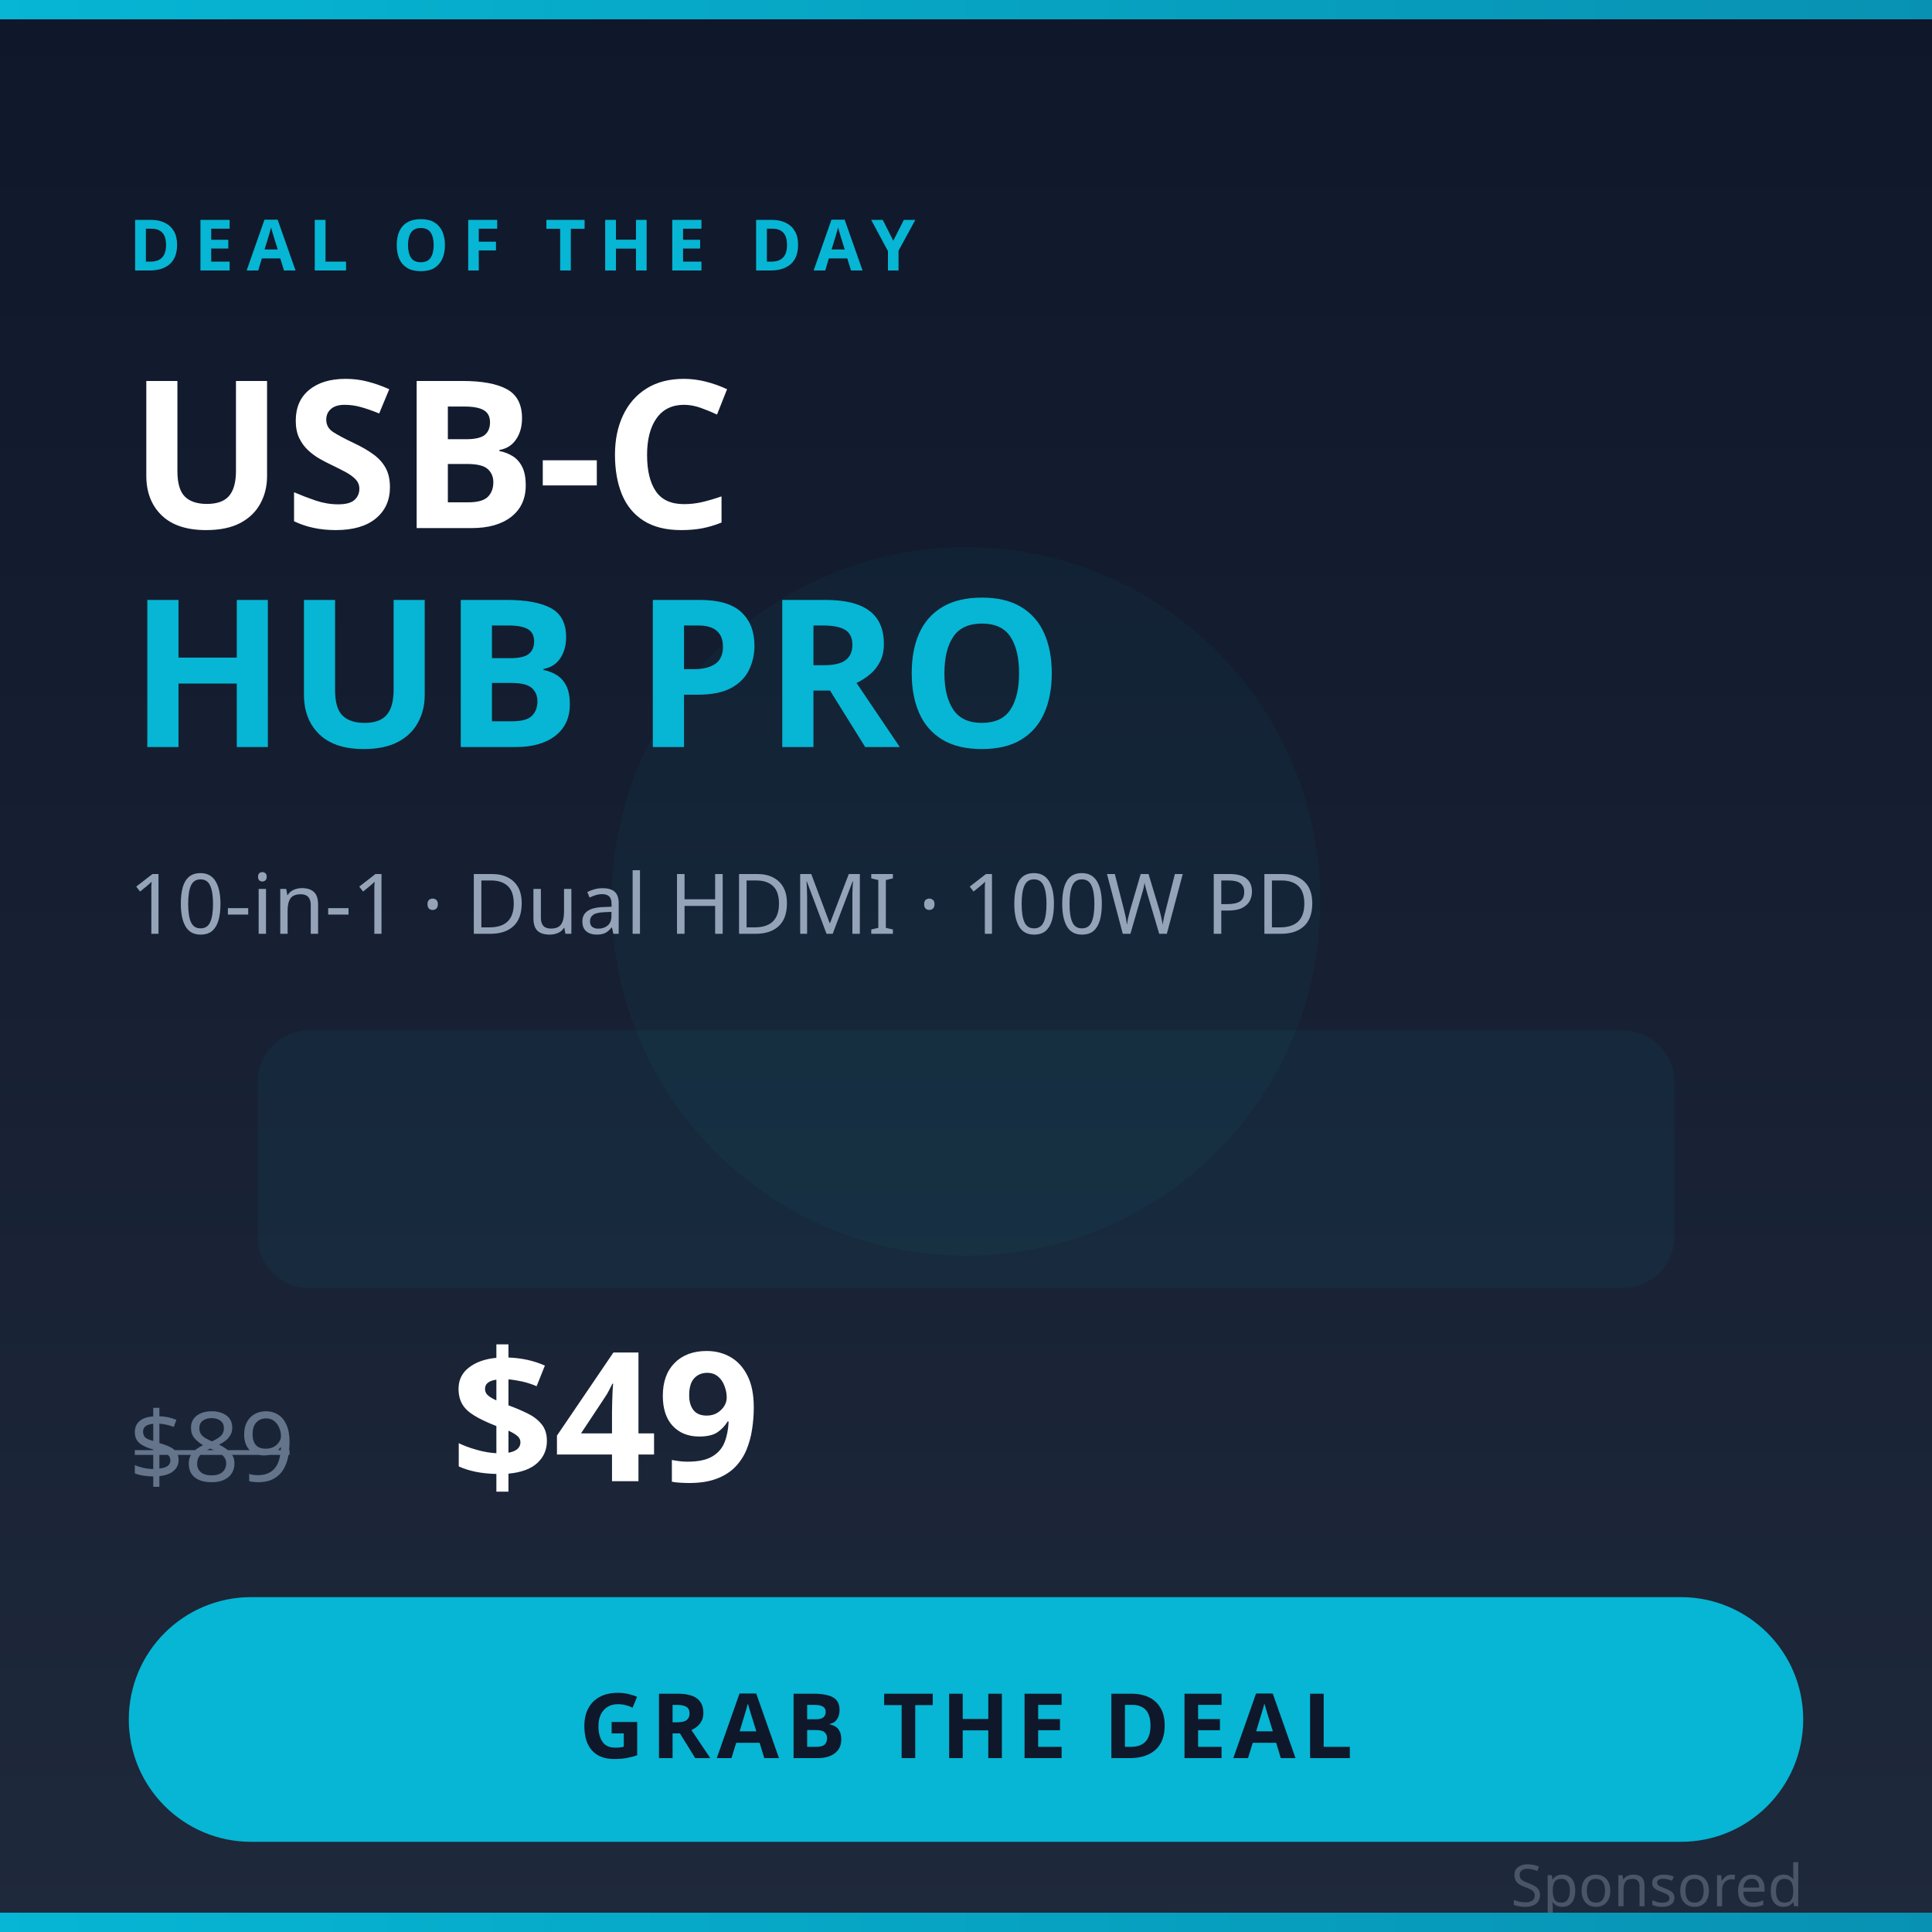
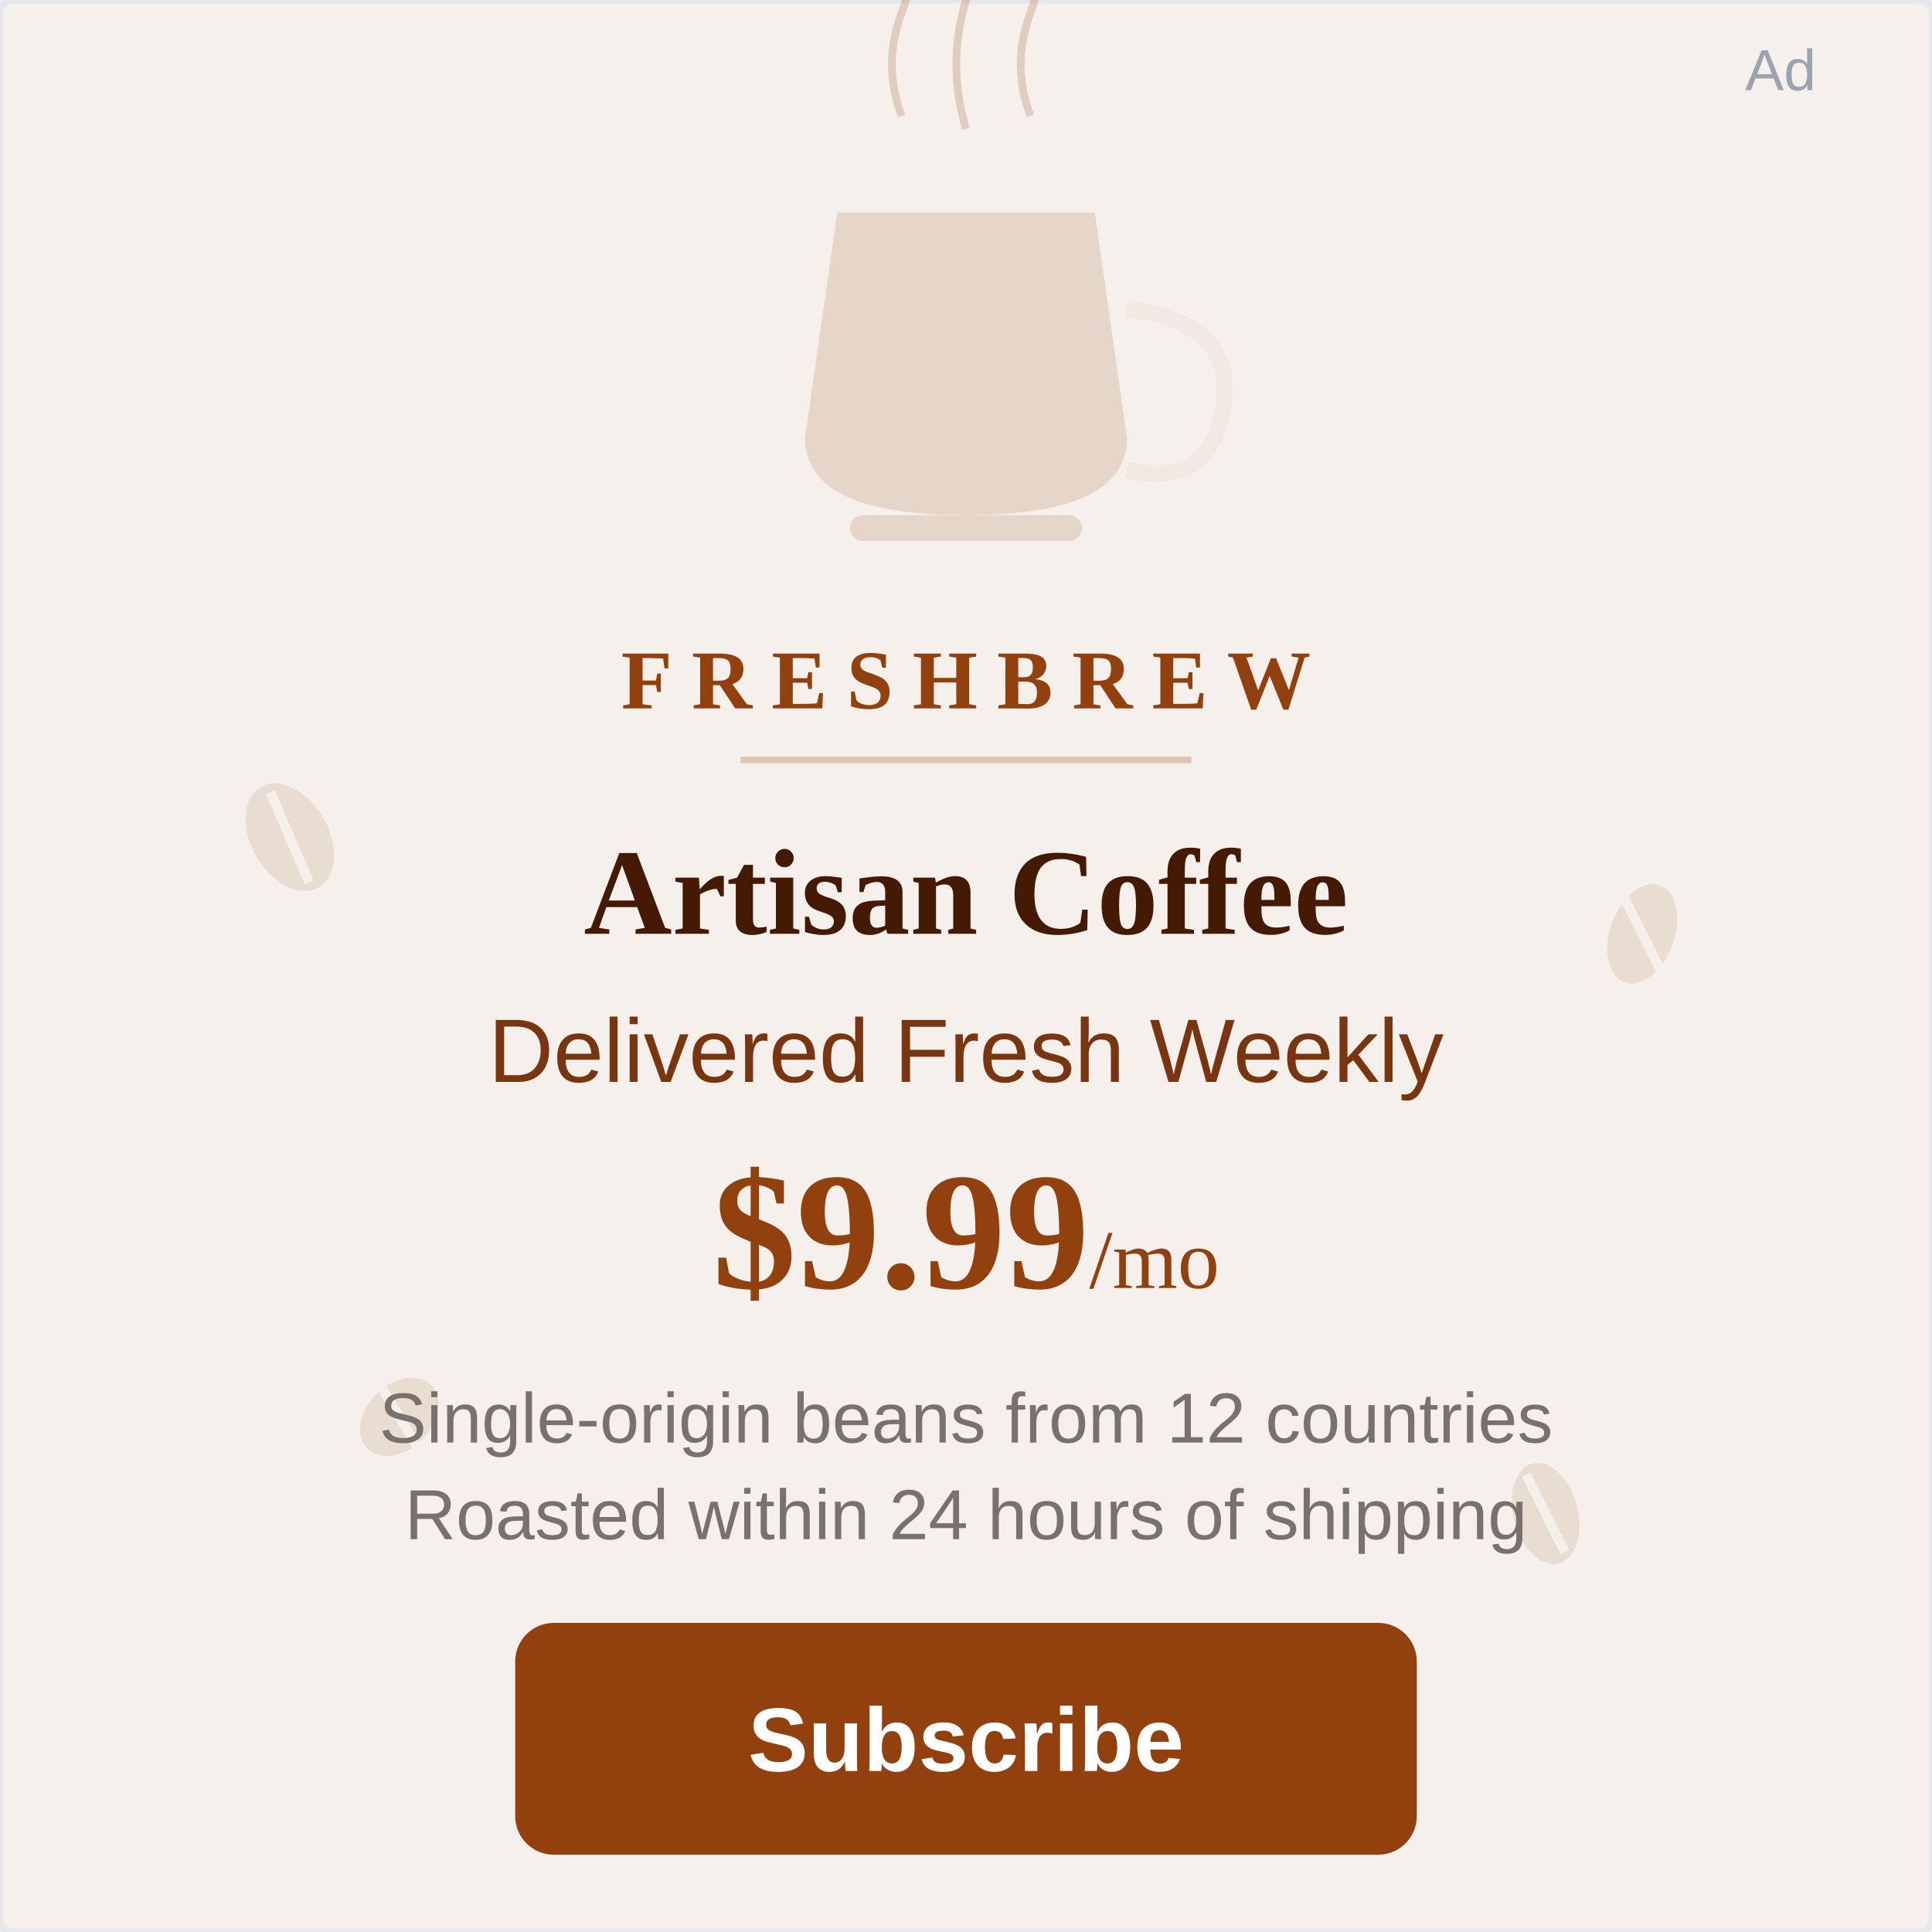
<svg xmlns="http://www.w3.org/2000/svg" width="300" height="300" viewBox="0 0 300 300">
-   <defs>
-     <linearGradient id="bg" x1="0" y1="0" x2="0" y2="1">
-       <stop offset="0%" stop-color="#0f172a" />
-       <stop offset="100%" stop-color="#1e293b" />
-     </linearGradient>
-     <linearGradient id="accent" x1="0" y1="0" x2="1" y2="0">
-       <stop offset="0%" stop-color="#06b6d4" />
-       <stop offset="100%" stop-color="#0891b2" />
-     </linearGradient>
-   </defs>
-   <rect width="300" height="300" fill="url(#bg)" />
-   <rect width="300" height="3" fill="url(#accent)" />
-   <circle cx="150" cy="140" r="55" fill="#06b6d4" opacity="0.04" />
-   <text x="20" y="42" font-family="system-ui, sans-serif" font-size="11" font-weight="700" fill="#06b6d4" letter-spacing="2">DEAL OF THE DAY</text>
-   <text x="20" y="82" font-family="system-ui, sans-serif" font-size="32" font-weight="900" fill="#ffffff">USB-C</text>
-   <text x="20" y="116" font-family="system-ui, sans-serif" font-size="32" font-weight="900" fill="#06b6d4">HUB PRO</text>
-   <text x="20" y="145" font-family="system-ui, sans-serif" font-size="13" font-weight="400" fill="#94a3b8">10-in-1 · Dual HDMI · 100W PD</text>
-   <g transform="translate(40, 160)" opacity="0.05">
-     <rect x="0" y="0" width="220" height="40" rx="8" fill="#06b6d4" />
-     <circle cx="30" cy="20" r="8" fill="#06b6d4" />
-     <circle cx="60" cy="20" r="8" fill="#06b6d4" />
-     <rect x="100" y="12" width="30" height="16" rx="3" fill="#06b6d4" />
-     <rect x="140" y="12" width="30" height="16" rx="3" fill="#06b6d4" />
+   <rect width="300" height="300" fill="#f5f0eb" rx="2" stroke="#e5e7eb" stroke-width="1" />
+   <g transform="translate(150, 68)" fill="#92400e" opacity="0.15">
+     <path d="M-25,0 L-20,-35 L20,-35 L25,0 Q25,12 0,12 Q-25,12 -25,0 Z" />
+     <path d="M25,-20 Q42,-18 40,-5 Q38,8 25,5" fill="none" stroke="#92400e" stroke-width="2.5" opacity="0.3" />
+     <rect x="-18" y="12" width="36" height="4" rx="2" />
  </g>
-   <text x="20" y="230" font-family="system-ui, sans-serif" font-size="15" font-weight="500" fill="#64748b" text-decoration="line-through">$89</text>
-   <text x="70" y="230" font-family="system-ui, sans-serif" font-size="28" font-weight="900" fill="#ffffff">$49</text>
-   <rect x="20" y="248" width="260" height="38" rx="19" fill="#06b6d4" />
-   <text x="150" y="273" font-family="system-ui, sans-serif" font-size="14" font-weight="800" fill="#0f172a" text-anchor="middle" letter-spacing="1">GRAB THE DEAL</text>
-   <text x="280" y="296" font-family="system-ui, sans-serif" font-size="9" font-weight="500" fill="#4a5568" text-anchor="end">Sponsored</text>
-   <rect y="297" width="300" height="3" fill="url(#accent)" />
+   <g fill="none" stroke="#92400e" stroke-width="1.2" opacity="0.2">
+     <path d="M140,18 Q137,10 140,2 Q143,-6 140,-14" />
+     <path d="M150,20 Q147,10 150,0 Q153,-10 150,-18" />
+     <path d="M160,18 Q157,10 160,2 Q163,-6 160,-14" />
+   </g>
+   <g fill="#92400e" opacity="0.12">
+     <ellipse cx="45" cy="130" rx="6" ry="9" transform="rotate(-30 45 130)" />
+     <line x1="42" y1="123" x2="48" y2="137" stroke="#f5f0eb" stroke-width="1.5" />
+     <ellipse cx="255" cy="145" rx="5" ry="8" transform="rotate(20 255 145)" />
+     <line x1="252" y1="139" x2="258" y2="151" stroke="#f5f0eb" stroke-width="1.5" />
+     <ellipse cx="62" cy="220" rx="5" ry="7" transform="rotate(45 62 220)" />
+     <line x1="59" y1="215" x2="65" y2="225" stroke="#f5f0eb" stroke-width="1.5" />
+     <ellipse cx="240" cy="235" rx="5" ry="8" transform="rotate(-15 240 235)" />
+     <line x1="237" y1="229" x2="243" y2="241" stroke="#f5f0eb" stroke-width="1.5" />
+   </g>
+   <text x="282" y="14" font-family="Arial, Helvetica, sans-serif" font-size="9" fill="#9ca3af" text-anchor="end">Ad</text>
+   <text x="150" y="110" font-family="Georgia, Times New Roman, serif" font-size="13" fill="#92400e" text-anchor="middle" font-weight="700" letter-spacing="3">FRESHBREW</text>
+   <line x1="115" y1="118" x2="185" y2="118" stroke="#92400e" stroke-width="1" opacity="0.25" />
+   <text x="150" y="145" font-family="Georgia, Times New Roman, serif" font-size="19" fill="#451a03" text-anchor="middle" font-weight="700">Artisan Coffee</text>
+   <text x="150" y="168" font-family="Arial, Helvetica, sans-serif" font-size="14" fill="#78350f" text-anchor="middle">Delivered Fresh Weekly</text>
+   <text x="150" y="200" font-family="Georgia, Times New Roman, serif" font-size="26" fill="#92400e" text-anchor="middle" font-weight="700">$9.99<tspan font-size="13" font-weight="400">/mo</tspan>
+   </text>
+   <text x="150" y="224" font-family="Arial, Helvetica, sans-serif" font-size="11" fill="#78716c" text-anchor="middle">Single-origin beans from 12 countries</text>
+   <text x="150" y="239" font-family="Arial, Helvetica, sans-serif" font-size="11" fill="#78716c" text-anchor="middle">Roasted within 24 hours of shipping</text>
+   <rect x="80" y="252" width="140" height="36" rx="6" fill="#92400e" />
+   <text x="150" y="275" font-family="Arial, Helvetica, sans-serif" font-size="14" fill="#ffffff" text-anchor="middle" font-weight="600">Subscribe</text>
</svg>
